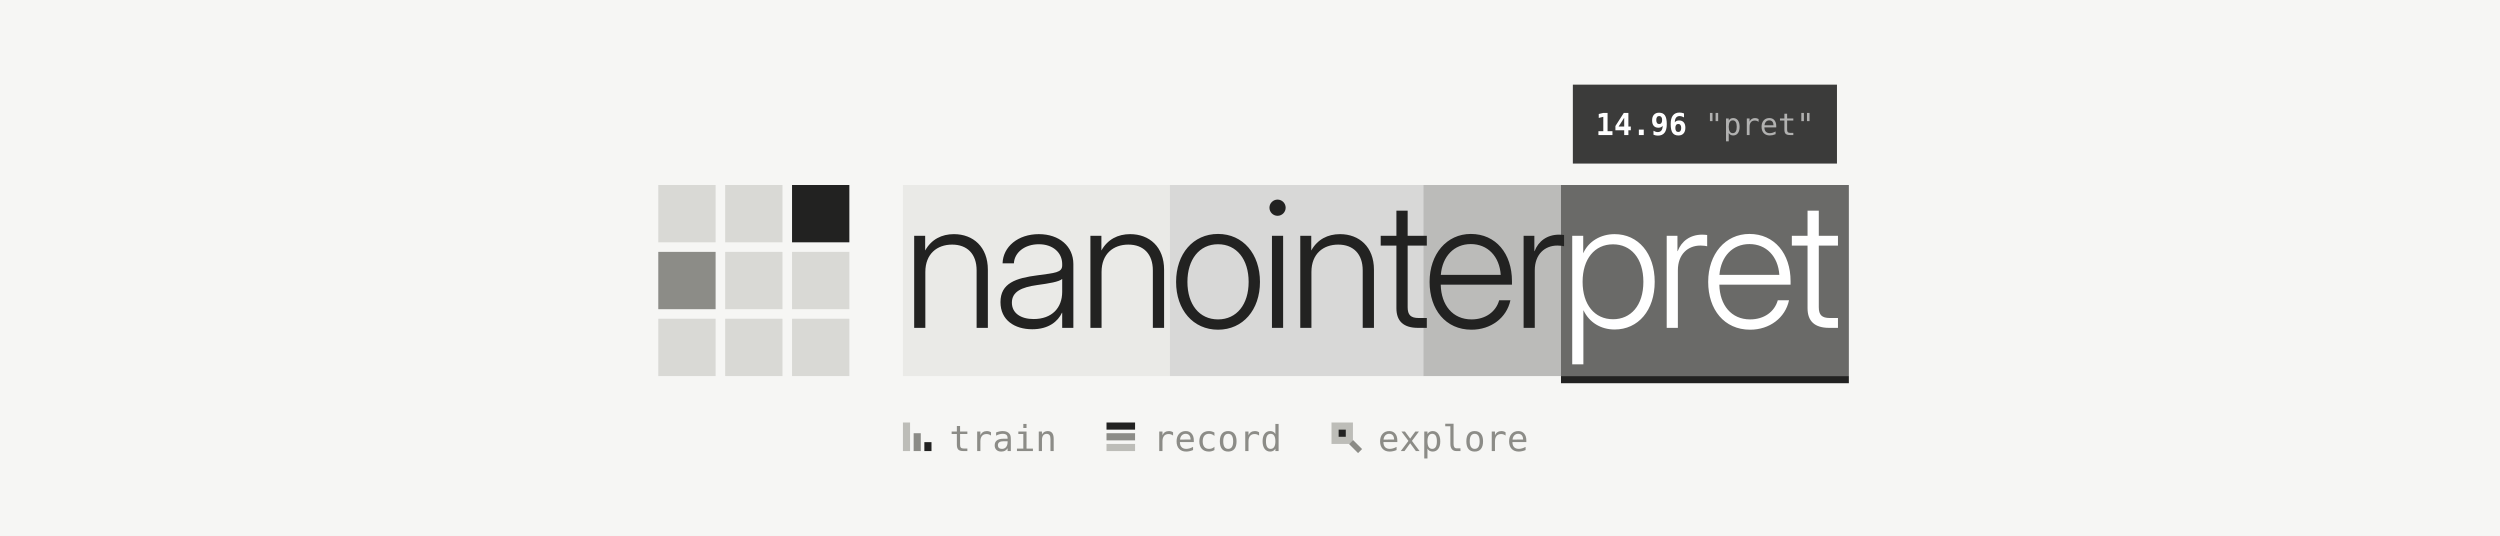
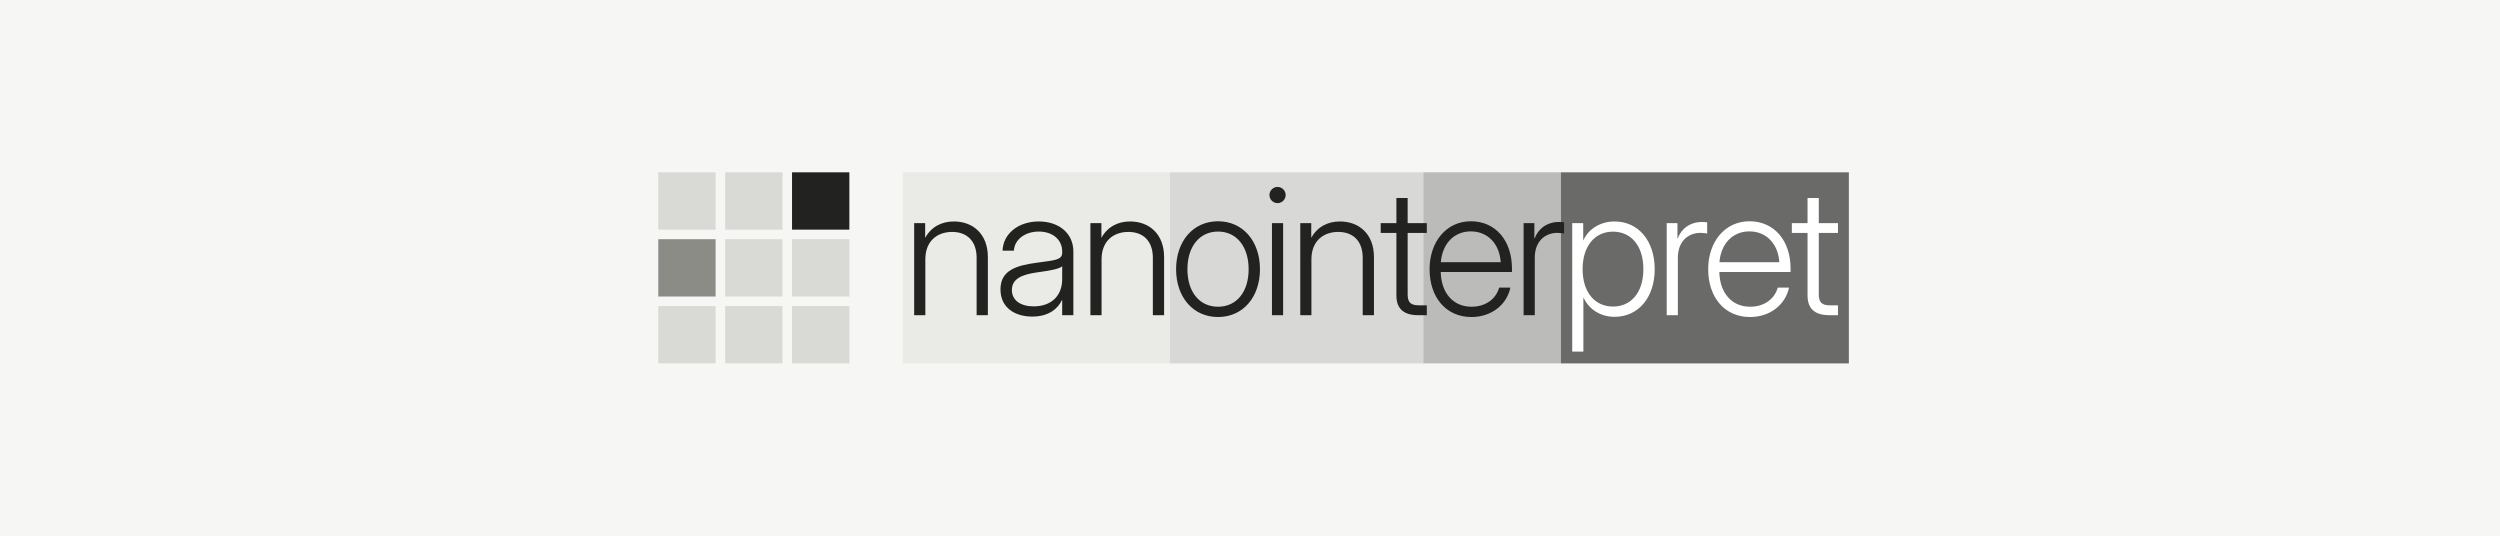
<svg xmlns="http://www.w3.org/2000/svg" width="1400" height="300" viewBox="0 0 1400 300" role="img" aria-labelledby="title description">
-   <style>.bg{fill:#F6F6F4}.heat{fill:#222221}.word{fill:#222221}.word-on{fill:#FFFFFF}.muted{fill:#8C8C87}.tip{fill:#222221;fill-opacity:.88}.tip-text{fill:#FFFFFF}.cell-pale{fill:#D9D9D5}.cell-soft{fill:#BDBDB8}.cell-mid{fill:#8C8C87}.cell-ink{fill:#222221}.icon-line{fill:none;stroke:#8C8C87}@media (prefers-color-scheme: dark){.bg{fill:#181817}.heat{fill:#E9E9E6}.word{fill:#E9E9E6}.word-on{fill:#1F1F1E}.muted{fill:#85857F}.tip{fill:#E9E9E6;fill-opacity:.88}.tip-text{fill:#1F1F1E}.cell-pale{fill:#363634}.cell-soft{fill:#55554F}.cell-mid{fill:#85857F}.cell-ink{fill:#E9E9E6}.icon-line{fill:none;stroke:#85857F}}</style>
+   <style>.bg{fill:#F6F6F4}.heat{fill:#222221}.word{fill:#222221}.word-on{fill:#FFFFFF}.cell-pale{fill:#D9D9D5}.cell-soft{fill:#BDBDB8}.cell-mid{fill:#8C8C87}.cell-ink{fill:#222221}@media (prefers-color-scheme: dark){.bg{fill:#181817}.heat{fill:#E9E9E6}.word{fill:#E9E9E6}.word-on{fill:#1F1F1E}.cell-pale{fill:#363634}.cell-soft{fill:#55554F}.cell-mid{fill:#85857F}.cell-ink{fill:#E9E9E6}}</style>
  <rect class="bg" x="0" y="0" width="1400" height="300" />
-   <rect class="heat" x="505.64" y="103.6" width="149.54" height="107" fill-opacity="0.06" />
-   <rect class="heat" x="655.19" y="103.6" width="141.96" height="107" fill-opacity="0.14" />
-   <rect class="heat" x="797.14" y="103.6" width="77.01" height="107" fill-opacity="0.28" />
-   <rect class="heat" x="874.15" y="103.6" width="161.21" height="107" fill-opacity="0.66" />
-   <text class="word" x="505.64" y="183.6" font-family="'Inter Display', Inter, sans-serif" font-weight="300" font-size="100" letter-spacing="-3">nan</text>
-   <text class="word" x="655.19" y="183.6" font-family="'Inter Display', Inter, sans-serif" font-weight="300" font-size="100" letter-spacing="-3">oint</text>
-   <text class="word" x="797.14" y="183.6" font-family="'Inter Display', Inter, sans-serif" font-weight="300" font-size="100" letter-spacing="-3">er</text>
-   <text class="word-on" x="874.15" y="183.6" font-family="'Inter Display', Inter, sans-serif" font-weight="300" font-size="100" letter-spacing="-3">pret</text>
-   <rect class="heat" x="874.15" y="210.6" width="161.21" height="4" />
-   <rect class="cell-pale" x="368.64" y="103.6" width="32.1" height="32.1" />
-   <rect class="cell-mid" x="368.64" y="141.05" width="32.1" height="32.1" />
-   <rect class="cell-pale" x="368.64" y="178.5" width="32.1" height="32.1" />
-   <rect class="cell-pale" x="406.09" y="103.6" width="32.1" height="32.1" />
-   <rect class="cell-pale" x="406.09" y="141.05" width="32.1" height="32.1" />
-   <rect class="cell-pale" x="406.09" y="178.5" width="32.1" height="32.1" />
-   <rect class="cell-ink" x="443.54" y="103.6" width="32.1" height="32.1" />
-   <rect class="cell-pale" x="443.54" y="141.05" width="32.1" height="32.1" />
-   <rect class="cell-pale" x="443.54" y="178.5" width="32.1" height="32.1" />
-   <rect class="tip" x="880.8" y="47.4" width="147.9" height="44.2" />
-   <text class="tip-text" x="893.55" y="75.62" font-family="'JetBrains Mono', ui-monospace, monospace" font-weight="700" font-size="17">14.96</text>
-   <g opacity="0.6">
-     <text class="tip-text" x="954.75" y="75.62" font-family="'JetBrains Mono', ui-monospace, monospace" font-weight="400" font-size="17">"pret"</text>
+   <g transform="translate(0 -7.10)">
+     <rect class="heat" x="505.64" y="103.6" width="149.54" height="107" fill-opacity="0.06" />
+     <rect class="heat" x="655.19" y="103.6" width="141.96" height="107" fill-opacity="0.14" />
+     <rect class="heat" x="797.14" y="103.6" width="77.01" height="107" fill-opacity="0.28" />
+     <rect class="heat" x="874.15" y="103.6" width="161.21" height="107" fill-opacity="0.66" />
+     <text class="word" x="505.64" y="183.6" font-family="'Inter Display', Inter, sans-serif" font-weight="300" font-size="100" letter-spacing="-3">nan</text>
+     <text class="word" x="655.19" y="183.6" font-family="'Inter Display', Inter, sans-serif" font-weight="300" font-size="100" letter-spacing="-3">oint</text>
+     <text class="word" x="797.14" y="183.6" font-family="'Inter Display', Inter, sans-serif" font-weight="300" font-size="100" letter-spacing="-3">er</text>
+     <text class="word-on" x="874.15" y="183.6" font-family="'Inter Display', Inter, sans-serif" font-weight="300" font-size="100" letter-spacing="-3">pret</text>
+     <rect class="cell-pale" x="368.64" y="103.6" width="32.1" height="32.1" />
+     <rect class="cell-mid" x="368.64" y="141.05" width="32.1" height="32.1" />
+     <rect class="cell-pale" x="368.64" y="178.5" width="32.1" height="32.1" />
+     <rect class="cell-pale" x="406.09" y="103.6" width="32.1" height="32.1" />
+     <rect class="cell-pale" x="406.09" y="141.05" width="32.1" height="32.1" />
+     <rect class="cell-pale" x="406.09" y="178.5" width="32.1" height="32.1" />
+     <rect class="cell-ink" x="443.54" y="103.6" width="32.1" height="32.1" />
+     <rect class="cell-pale" x="443.54" y="141.05" width="32.1" height="32.1" />
+     <rect class="cell-pale" x="443.54" y="178.5" width="32.1" height="32.1" />
  </g>
-   <rect class="cell-soft" x="505.64" y="236.6" width="4" height="16" />
-   <rect class="cell-mid" x="511.64" y="242.6" width="4" height="10" />
-   <rect class="cell-ink" x="517.64" y="247.6" width="4" height="5" />
-   <text class="muted" x="531.64" y="252.6" font-family="'JetBrains Mono', ui-monospace, monospace" font-weight="400" font-size="20">train</text>
-   <rect class="cell-ink" x="619.64" y="236.6" width="16" height="4" />
-   <rect class="cell-mid" x="619.64" y="242.6" width="16" height="4" />
-   <rect class="cell-soft" x="619.64" y="248.6" width="16" height="4" />
-   <text class="muted" x="645.64" y="252.6" font-family="'JetBrains Mono', ui-monospace, monospace" font-weight="400" font-size="20">record</text>
-   <rect class="cell-soft" x="745.64" y="236.6" width="12" height="12" />
-   <rect class="cell-ink" x="749.64" y="240.6" width="4" height="4" />
-   <path class="icon-line" stroke-width="3.2" d="M756.64 247.6L761.64 252.6" />
-   <text class="muted" x="771.64" y="252.6" font-family="'JetBrains Mono', ui-monospace, monospace" font-weight="400" font-size="20">explore</text>
</svg>
